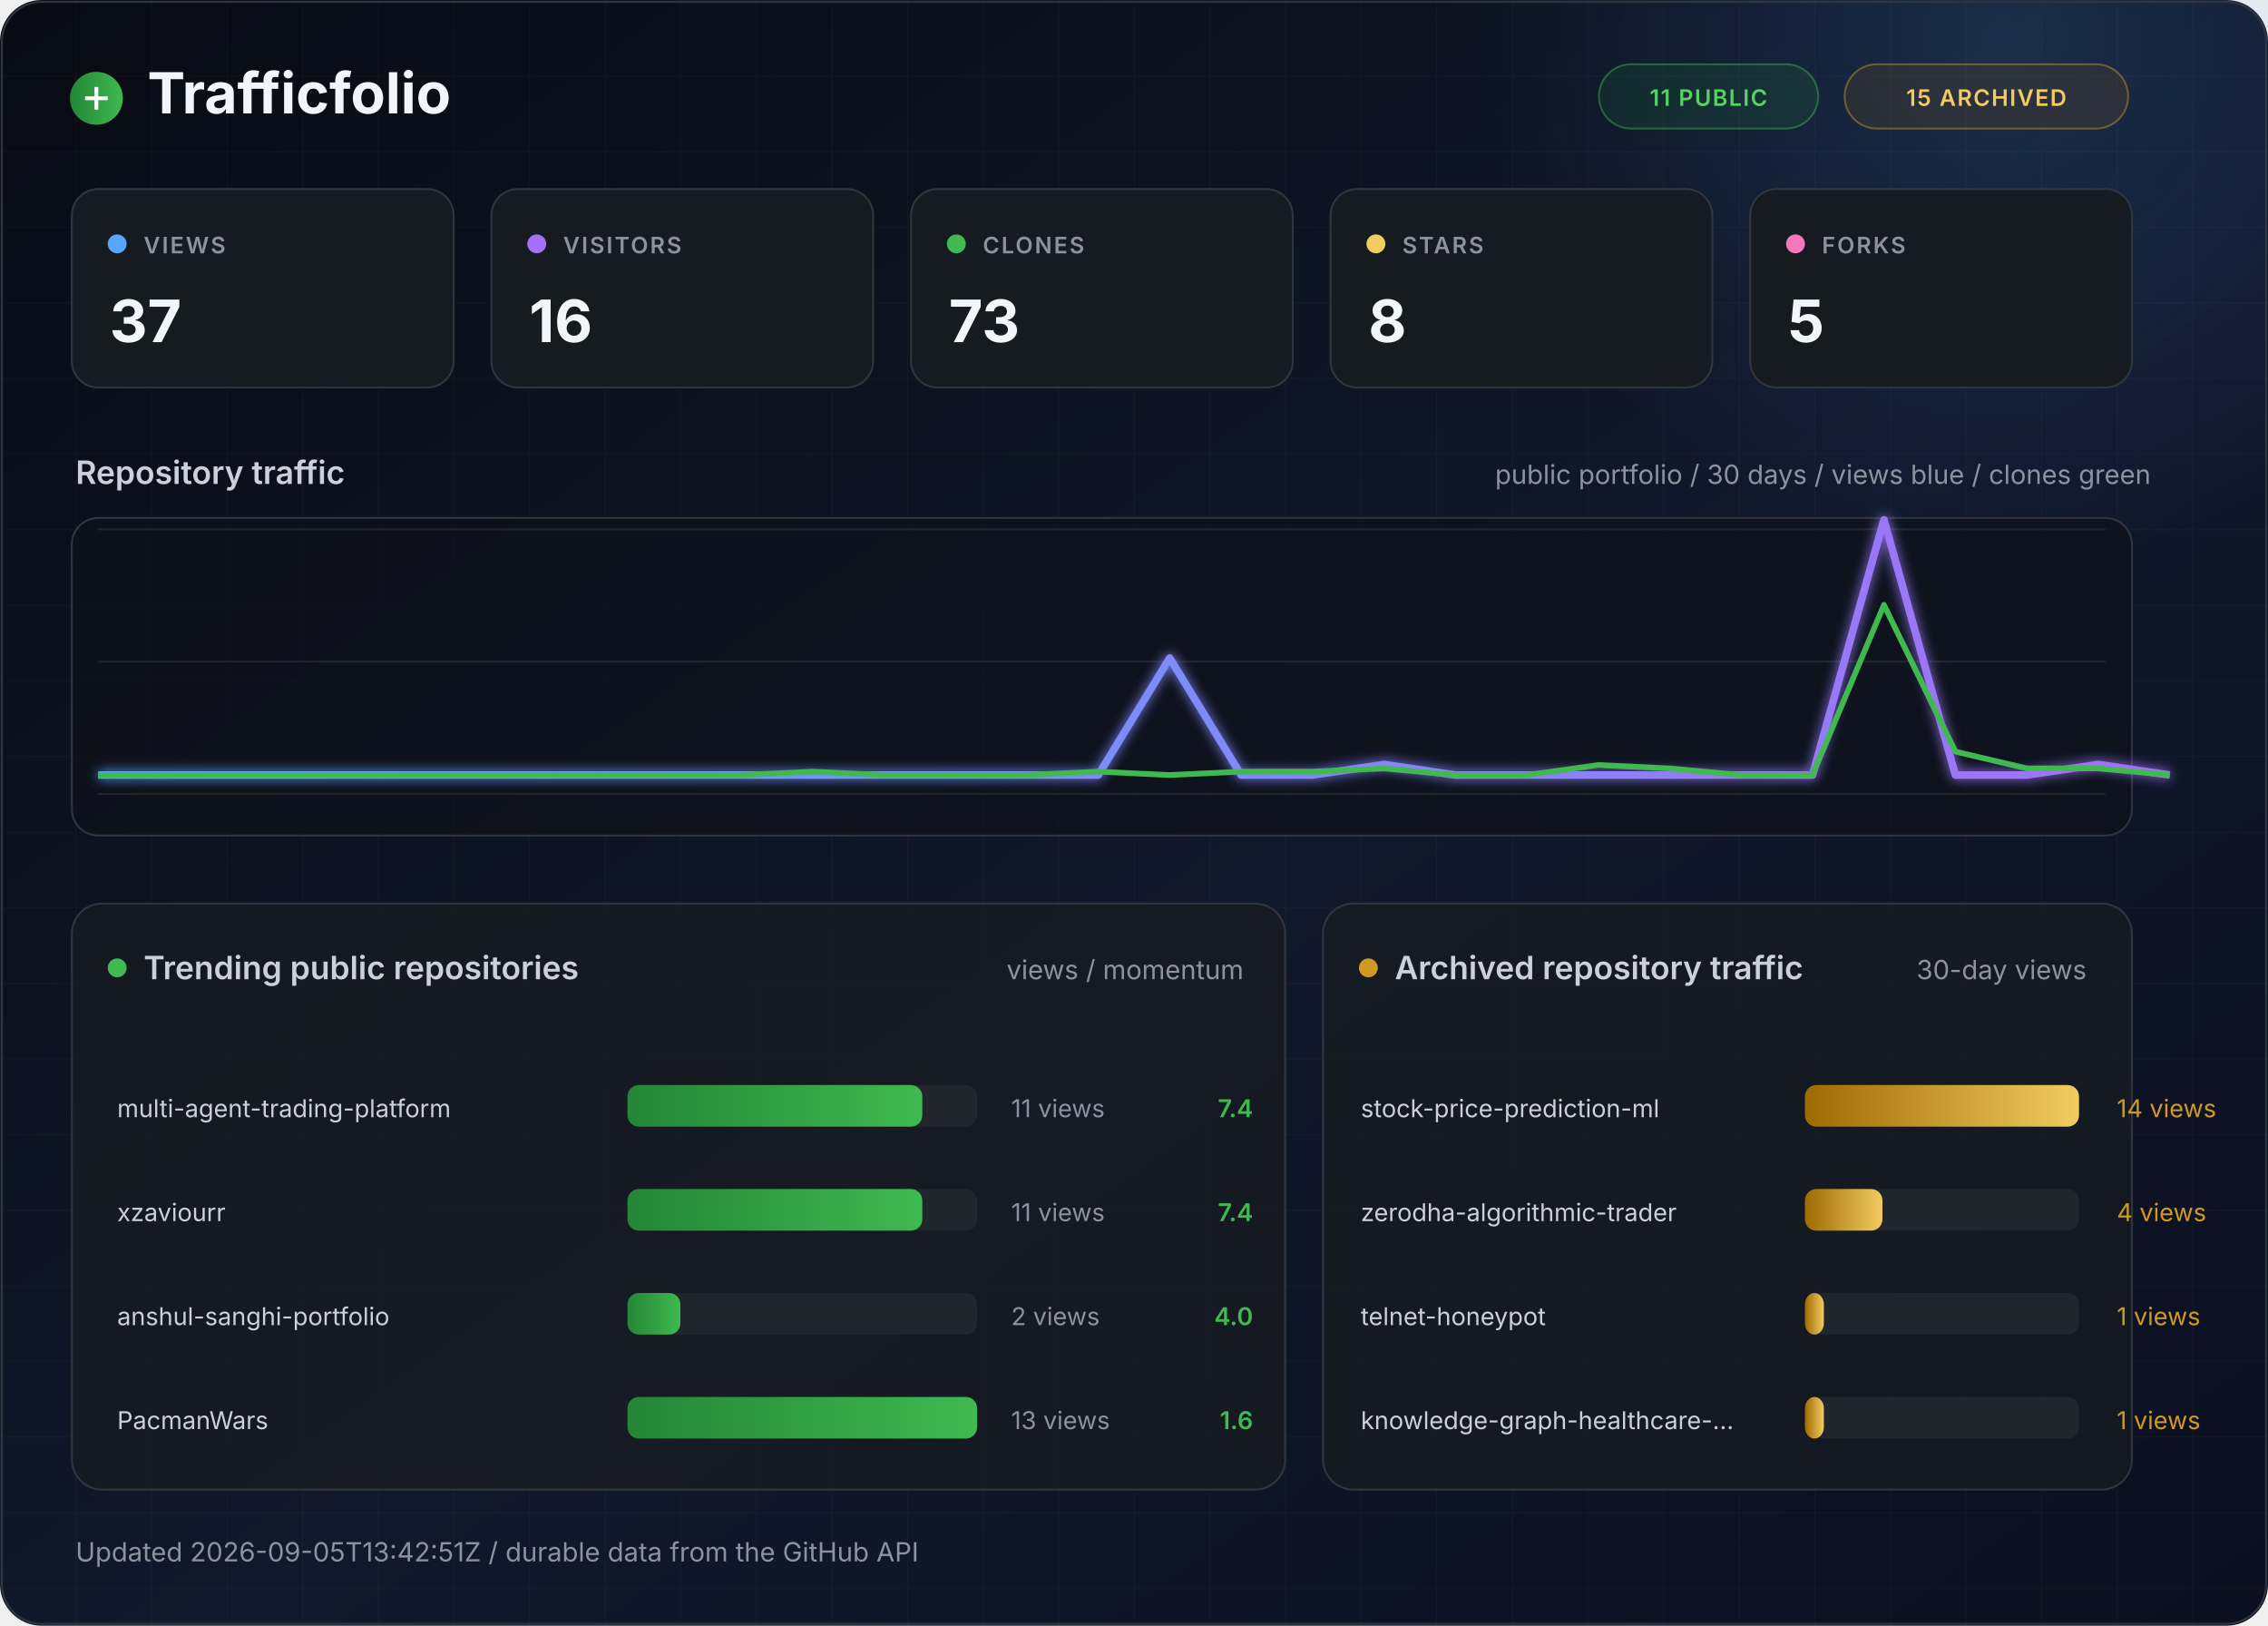
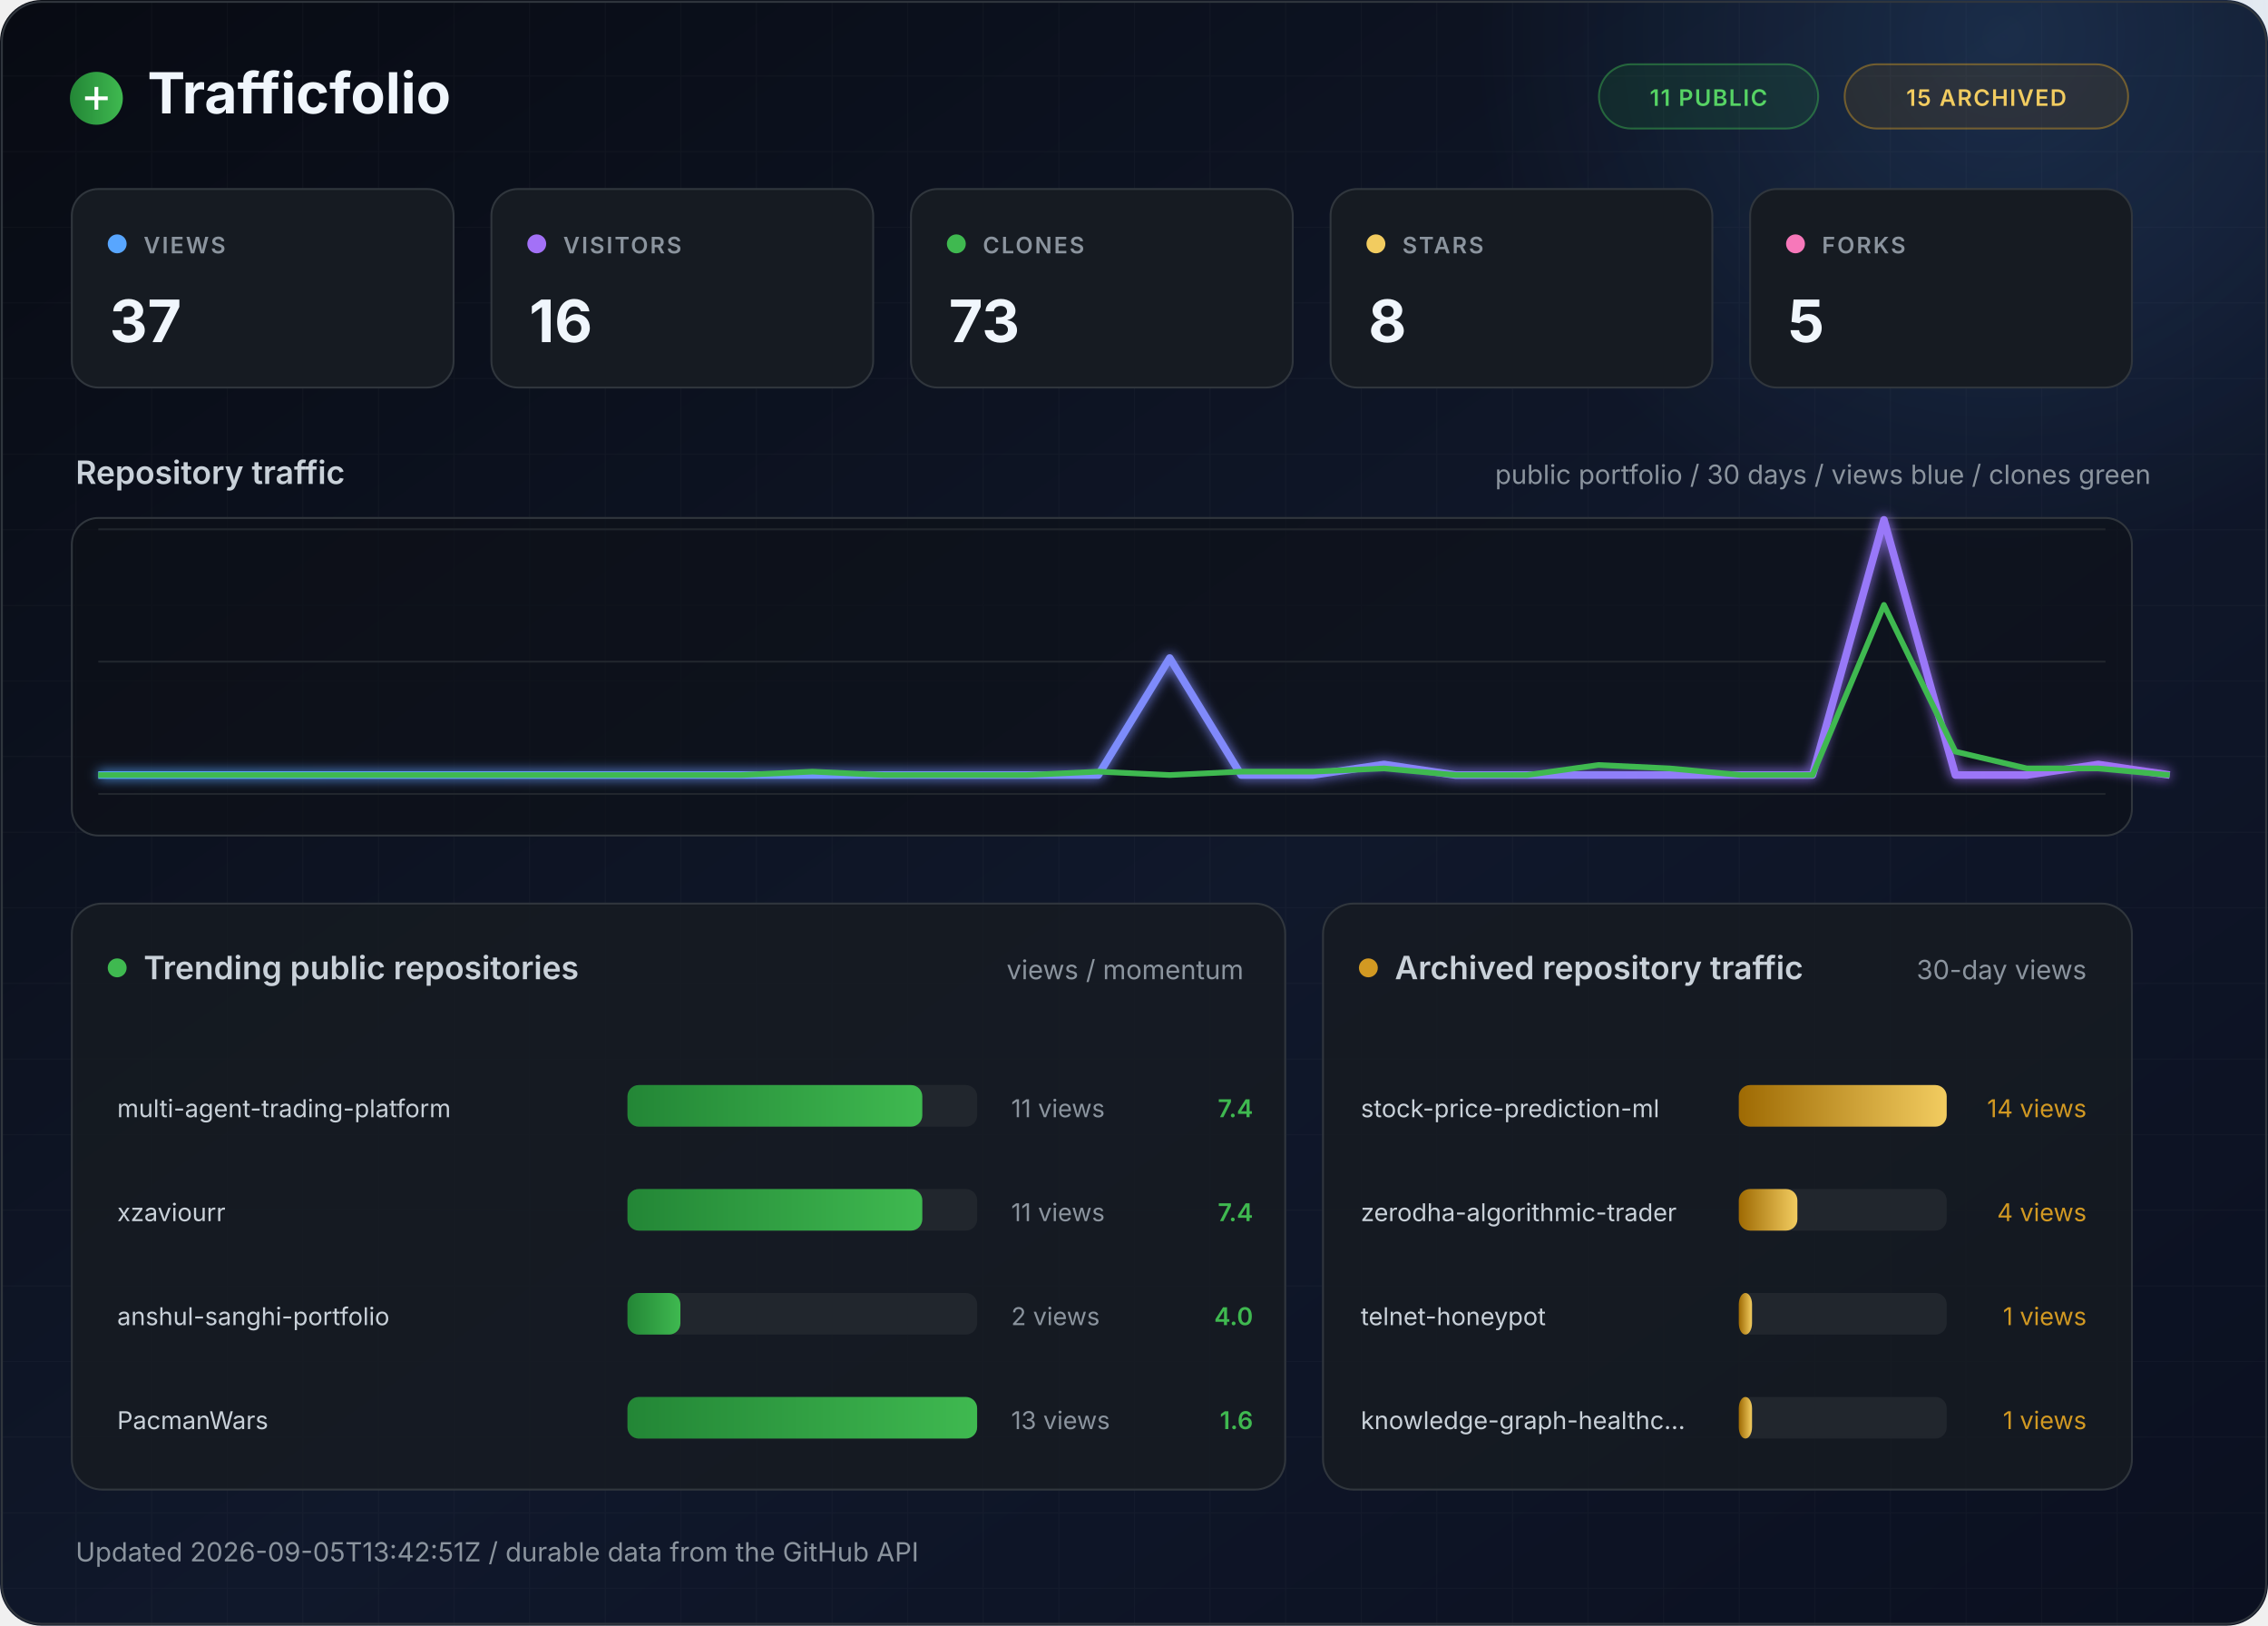
<svg xmlns="http://www.w3.org/2000/svg" width="1200" height="860" viewBox="0 0 1200 860" role="img" aria-label="Trafficfolio GitHub analytics dashboard">
  <defs>
    <linearGradient id="bg" x1="0" y1="0" x2="1" y2="1">
      <stop stop-color="#080b13" />
      <stop offset=".55" stop-color="#10182b" />
      <stop offset="1" stop-color="#0b1020" />
    </linearGradient>
    <linearGradient id="line" x1="0" y1="0" x2="1" y2="0">
      <stop stop-color="#58a6ff" />
      <stop offset="1" stop-color="#a371f7" />
    </linearGradient>
    <linearGradient id="bar" x1="0" y1="0" x2="1" y2="0">
      <stop stop-color="#238636" />
      <stop offset="1" stop-color="#3fb950" />
    </linearGradient>
    <linearGradient id="archiveBar" x1="0" y1="0" x2="1" y2="0">
      <stop stop-color="#9e6a03" />
      <stop offset="1" stop-color="#f2cc60" />
    </linearGradient>
    <radialGradient id="ambient">
      <stop stop-color="#58a6ff" stop-opacity=".16" />
      <stop offset="1" stop-color="#58a6ff" stop-opacity="0" />
    </radialGradient>
    <pattern id="grid" width="40" height="40" patternUnits="userSpaceOnUse">
      <path d="M40 0H0V40" fill="none" stroke="#ffffff" stroke-opacity=".025" />
    </pattern>
    <filter id="glow">
      <feGaussianBlur stdDeviation="3" result="b" />
      <feMerge>
        <feMergeNode in="b" />
        <feMergeNode in="SourceGraphic" />
      </feMerge>
    </filter>
    <style>
    .title{font:750 30px -apple-system,BlinkMacSystemFont,"Segoe UI",sans-serif;fill:#f0f6fc}
    .subtitle{font:14px -apple-system,BlinkMacSystemFont,"Segoe UI",sans-serif;fill:#8b949e}
    .label{font:600 12px -apple-system,BlinkMacSystemFont,"Segoe UI",sans-serif;fill:#8b949e;letter-spacing:1px}
    .metric{font:700 31px -apple-system,BlinkMacSystemFont,"Segoe UI",sans-serif;fill:#f0f6fc}
    .section{font:600 17px -apple-system,BlinkMacSystemFont,"Segoe UI",sans-serif;fill:#c9d1d9}
    .repo,.value,.trend,.archive{font:13px -apple-system,BlinkMacSystemFont,"Segoe UI",sans-serif;fill:#c9d1d9}
    .value{fill:#8b949e} .trend{fill:#3fb950;font-weight:600} .archive{fill:#d29922}
    .pill{font:600 12px -apple-system,BlinkMacSystemFont,"Segoe UI",sans-serif;letter-spacing:.7px}
  </style>
  </defs>
  <rect width="1200" height="860" rx="22" fill="url(#bg)" />
  <rect width="1200" height="860" rx="22" fill="url(#grid)" />
  <circle cx="1060" cy="20" r="280" fill="url(#ambient)" />
  <rect x="1" y="1" width="1198" height="858" rx="21" fill="none" stroke="#30363d" />
  <circle cx="51" cy="52" r="14" fill="url(#bar)" />
  <path d="M45 52h12M51 46v12" stroke="#fff" stroke-width="2" />
  <text x="78" y="60" class="title">Trafficfolio</text>
  <rect x="846" y="34" width="116" height="34" rx="17" fill="#238636" fill-opacity=".16" stroke="#3fb950" stroke-opacity=".45" />
  <text x="904" y="56" text-anchor="middle" class="pill" fill="#56d364">11 PUBLIC</text>
  <rect x="976" y="34" width="150" height="34" rx="17" fill="#9e6a03" fill-opacity=".14" stroke="#d29922" stroke-opacity=".45" />
  <text x="1051" y="56" text-anchor="middle" class="pill" fill="#f2cc60">15 ARCHIVED</text>
  <rect x="38" y="100" width="202" height="105" rx="14" fill="#161b22" stroke="#30363d" />
  <circle cx="62" cy="129" r="5" fill="#58a6ff" />
  <text x="76" y="134" class="label">VIEWS</text>
  <text x="58" y="181" class="metric">37</text>
  <rect x="260" y="100" width="202" height="105" rx="14" fill="#161b22" stroke="#30363d" />
  <circle cx="284" cy="129" r="5" fill="#a371f7" />
  <text x="298" y="134" class="label">VISITORS</text>
  <text x="280" y="181" class="metric">16</text>
  <rect x="482" y="100" width="202" height="105" rx="14" fill="#161b22" stroke="#30363d" />
  <circle cx="506" cy="129" r="5" fill="#3fb950" />
  <text x="520" y="134" class="label">CLONES</text>
  <text x="502" y="181" class="metric">73</text>
  <rect x="704" y="100" width="202" height="105" rx="14" fill="#161b22" stroke="#30363d" />
  <circle cx="728" cy="129" r="5" fill="#f2cc60" />
  <text x="742" y="134" class="label">STARS</text>
  <text x="724" y="181" class="metric">8</text>
  <rect x="926" y="100" width="202" height="105" rx="14" fill="#161b22" stroke="#30363d" />
  <circle cx="950" cy="129" r="5" fill="#f778ba" />
  <text x="964" y="134" class="label">FORKS</text>
  <text x="946" y="181" class="metric">5</text>
  <text x="40" y="256" class="section">Repository traffic</text>
  <text x="1138" y="256" text-anchor="end" class="subtitle">public portfolio / 30 days / views blue / clones green</text>
  <rect x="38" y="274" width="1090" height="168" rx="14" fill="#0d1117" fill-opacity=".62" stroke="#30363d" />
  <line x1="52" y1="420" x2="1114" y2="420" stroke="#21262d" />
  <line x1="52" y1="350" x2="1114" y2="350" stroke="#21262d" />
  <line x1="52" y1="280" x2="1114" y2="280" stroke="#21262d" />
  <polyline points="52.0,410.0 89.8,410.0 127.6,410.0 165.4,410.0 203.2,410.0 241.0,410.0 278.8,410.0 316.6,410.0 354.3,410.0 392.1,410.0 429.9,410.0 467.7,410.0 505.5,410.0 543.3,410.0 581.1,410.0 618.9,348.1 656.7,410.0 694.5,410.0 732.3,404.4 770.1,410.0 807.9,410.0 845.7,410.0 883.4,410.0 921.2,410.0 959.0,410.0 996.8,275.0 1034.6,410.0 1072.4,410.0 1110.2,404.4 1148.0,410.0" fill="none" stroke="url(#line)" stroke-width="4" stroke-linejoin="round" filter="url(#glow)" />
  <polyline points="52.0,410.0 89.8,410.0 127.6,410.0 165.4,410.0 203.2,410.0 241.0,410.0 278.8,410.0 316.6,410.0 354.3,410.0 392.1,410.0 429.9,408.2 467.7,410.0 505.5,410.0 543.3,410.0 581.1,408.2 618.9,410.0 656.7,408.2 694.5,408.2 732.3,406.5 770.1,410.0 807.9,410.0 845.7,404.7 883.4,406.5 921.2,410.0 959.0,410.0 996.8,320.0 1034.6,397.6 1072.4,406.5 1110.2,406.5 1148.0,410.0" fill="none" stroke="#3fb950" stroke-width="3" stroke-linejoin="round" />
  <rect x="38" y="478" width="642" height="310" rx="16" fill="#161b22" fill-opacity=".82" stroke="#30363d" />
  <circle cx="62" cy="512" r="5" fill="#3fb950" />
  <text x="76" y="518" class="section">Trending public repositories</text>
  <text x="658" y="518" text-anchor="end" class="subtitle">views / momentum</text>
  <text x="62" y="591" class="repo">multi-agent-trading-platform</text>
  <rect x="332" y="574" width="185" height="22" rx="6" fill="#21262d" />
  <rect x="332" y="574" width="156" height="22" rx="6" fill="url(#bar)" />
  <text x="535" y="591" class="value">11 views</text>
  <text x="663" y="591" text-anchor="end" class="trend">7.4</text>
  <text x="62" y="646" class="repo">xzaviourr</text>
  <rect x="332" y="629" width="185" height="22" rx="6" fill="#21262d" />
  <rect x="332" y="629" width="156" height="22" rx="6" fill="url(#bar)" />
  <text x="535" y="646" class="value">11 views</text>
  <text x="663" y="646" text-anchor="end" class="trend">7.4</text>
  <text x="62" y="701" class="repo">anshul-sanghi-portfolio</text>
  <rect x="332" y="684" width="185" height="22" rx="6" fill="#21262d" />
  <rect x="332" y="684" width="28" height="22" rx="6" fill="url(#bar)" />
  <text x="535" y="701" class="value">2 views</text>
  <text x="663" y="701" text-anchor="end" class="trend">4.0</text>
  <text x="62" y="756" class="repo">PacmanWars</text>
  <rect x="332" y="739" width="185" height="22" rx="6" fill="#21262d" />
  <rect x="332" y="739" width="185" height="22" rx="6" fill="url(#bar)" />
  <text x="535" y="756" class="value">13 views</text>
  <text x="663" y="756" text-anchor="end" class="trend">1.6</text>
  <rect x="700" y="478" width="428" height="310" rx="16" fill="#161b22" fill-opacity=".82" stroke="#30363d" />
  <circle cx="724" cy="512" r="5" fill="#d29922" />
  <text x="738" y="518" class="section">Archived repository traffic</text>
  <text x="1104" y="518" text-anchor="end" class="subtitle">30-day views</text>
  <text x="720" y="591" class="repo">stock-price-prediction-ml</text>
-   <rect x="955" y="574" width="145" height="22" rx="6" fill="#21262d" />
-   <rect x="955" y="574" width="145" height="22" rx="6" fill="url(#archiveBar)" />
-   <text x="1120" y="591" class="archive">14 views</text>
+   <rect x="920" y="574" width="110" height="22" rx="6" fill="#21262d" />
+   <rect x="920" y="574" width="110" height="22" rx="6" fill="url(#archiveBar)" />
+   <text x="1104" y="591" text-anchor="end" class="archive">14 views</text>
  <text x="720" y="646" class="repo">zerodha-algorithmic-trader</text>
-   <rect x="955" y="629" width="145" height="22" rx="6" fill="#21262d" />
-   <rect x="955" y="629" width="41" height="22" rx="6" fill="url(#archiveBar)" />
-   <text x="1120" y="646" class="archive">4 views</text>
+   <rect x="920" y="629" width="110" height="22" rx="6" fill="#21262d" />
+   <rect x="920" y="629" width="31" height="22" rx="6" fill="url(#archiveBar)" />
+   <text x="1104" y="646" text-anchor="end" class="archive">4 views</text>
  <text x="720" y="701" class="repo">telnet-honeypot</text>
-   <rect x="955" y="684" width="145" height="22" rx="6" fill="#21262d" />
-   <rect x="955" y="684" width="10" height="22" rx="6" fill="url(#archiveBar)" />
-   <text x="1120" y="701" class="archive">1 views</text>
-   <text x="720" y="756" class="repo">knowledge-graph-healthcare-...</text>
-   <rect x="955" y="739" width="145" height="22" rx="6" fill="#21262d" />
-   <rect x="955" y="739" width="10" height="22" rx="6" fill="url(#archiveBar)" />
-   <text x="1120" y="756" class="archive">1 views</text>
+   <rect x="920" y="684" width="110" height="22" rx="6" fill="#21262d" />
+   <rect x="920" y="684" width="7" height="22" rx="6" fill="url(#archiveBar)" />
+   <text x="1104" y="701" text-anchor="end" class="archive">1 views</text>
+   <text x="720" y="756" class="repo">knowledge-graph-healthc...</text>
+   <rect x="920" y="739" width="110" height="22" rx="6" fill="#21262d" />
+   <rect x="920" y="739" width="7" height="22" rx="6" fill="url(#archiveBar)" />
+   <text x="1104" y="756" text-anchor="end" class="archive">1 views</text>
  <text x="40" y="826" class="subtitle">Updated 2026-09-05T13:42:51Z / durable data from the GitHub API</text>
</svg>
